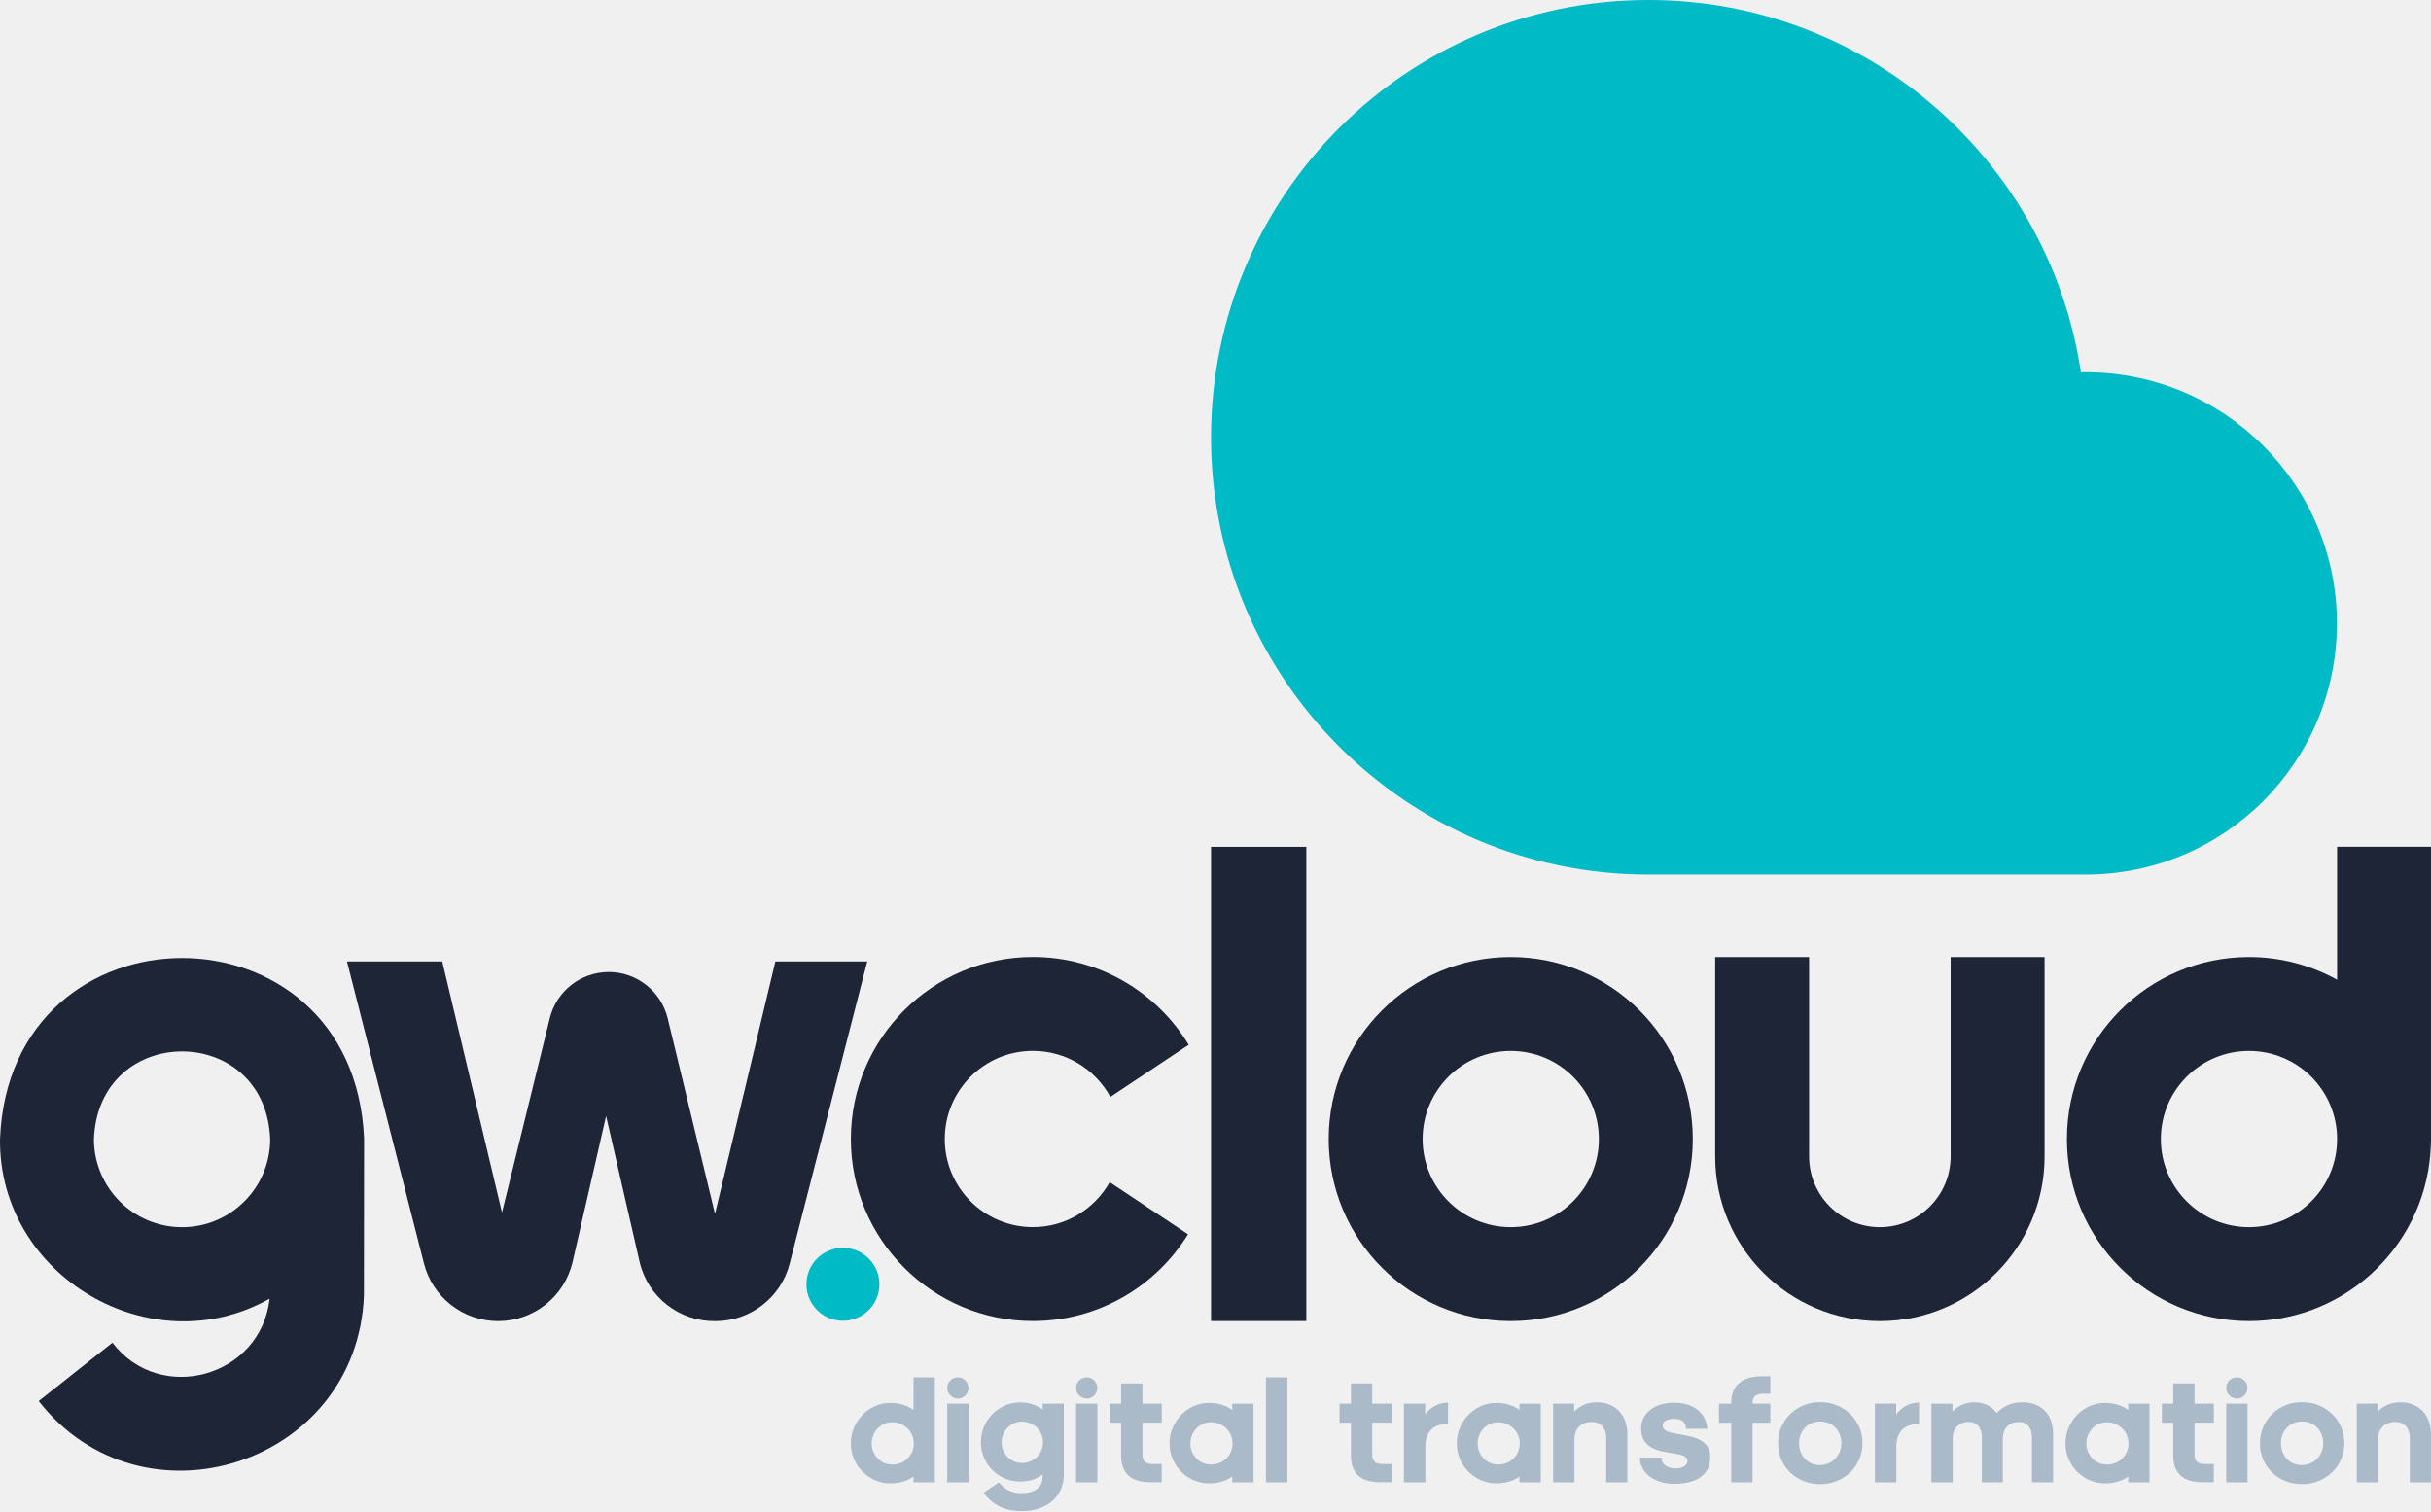
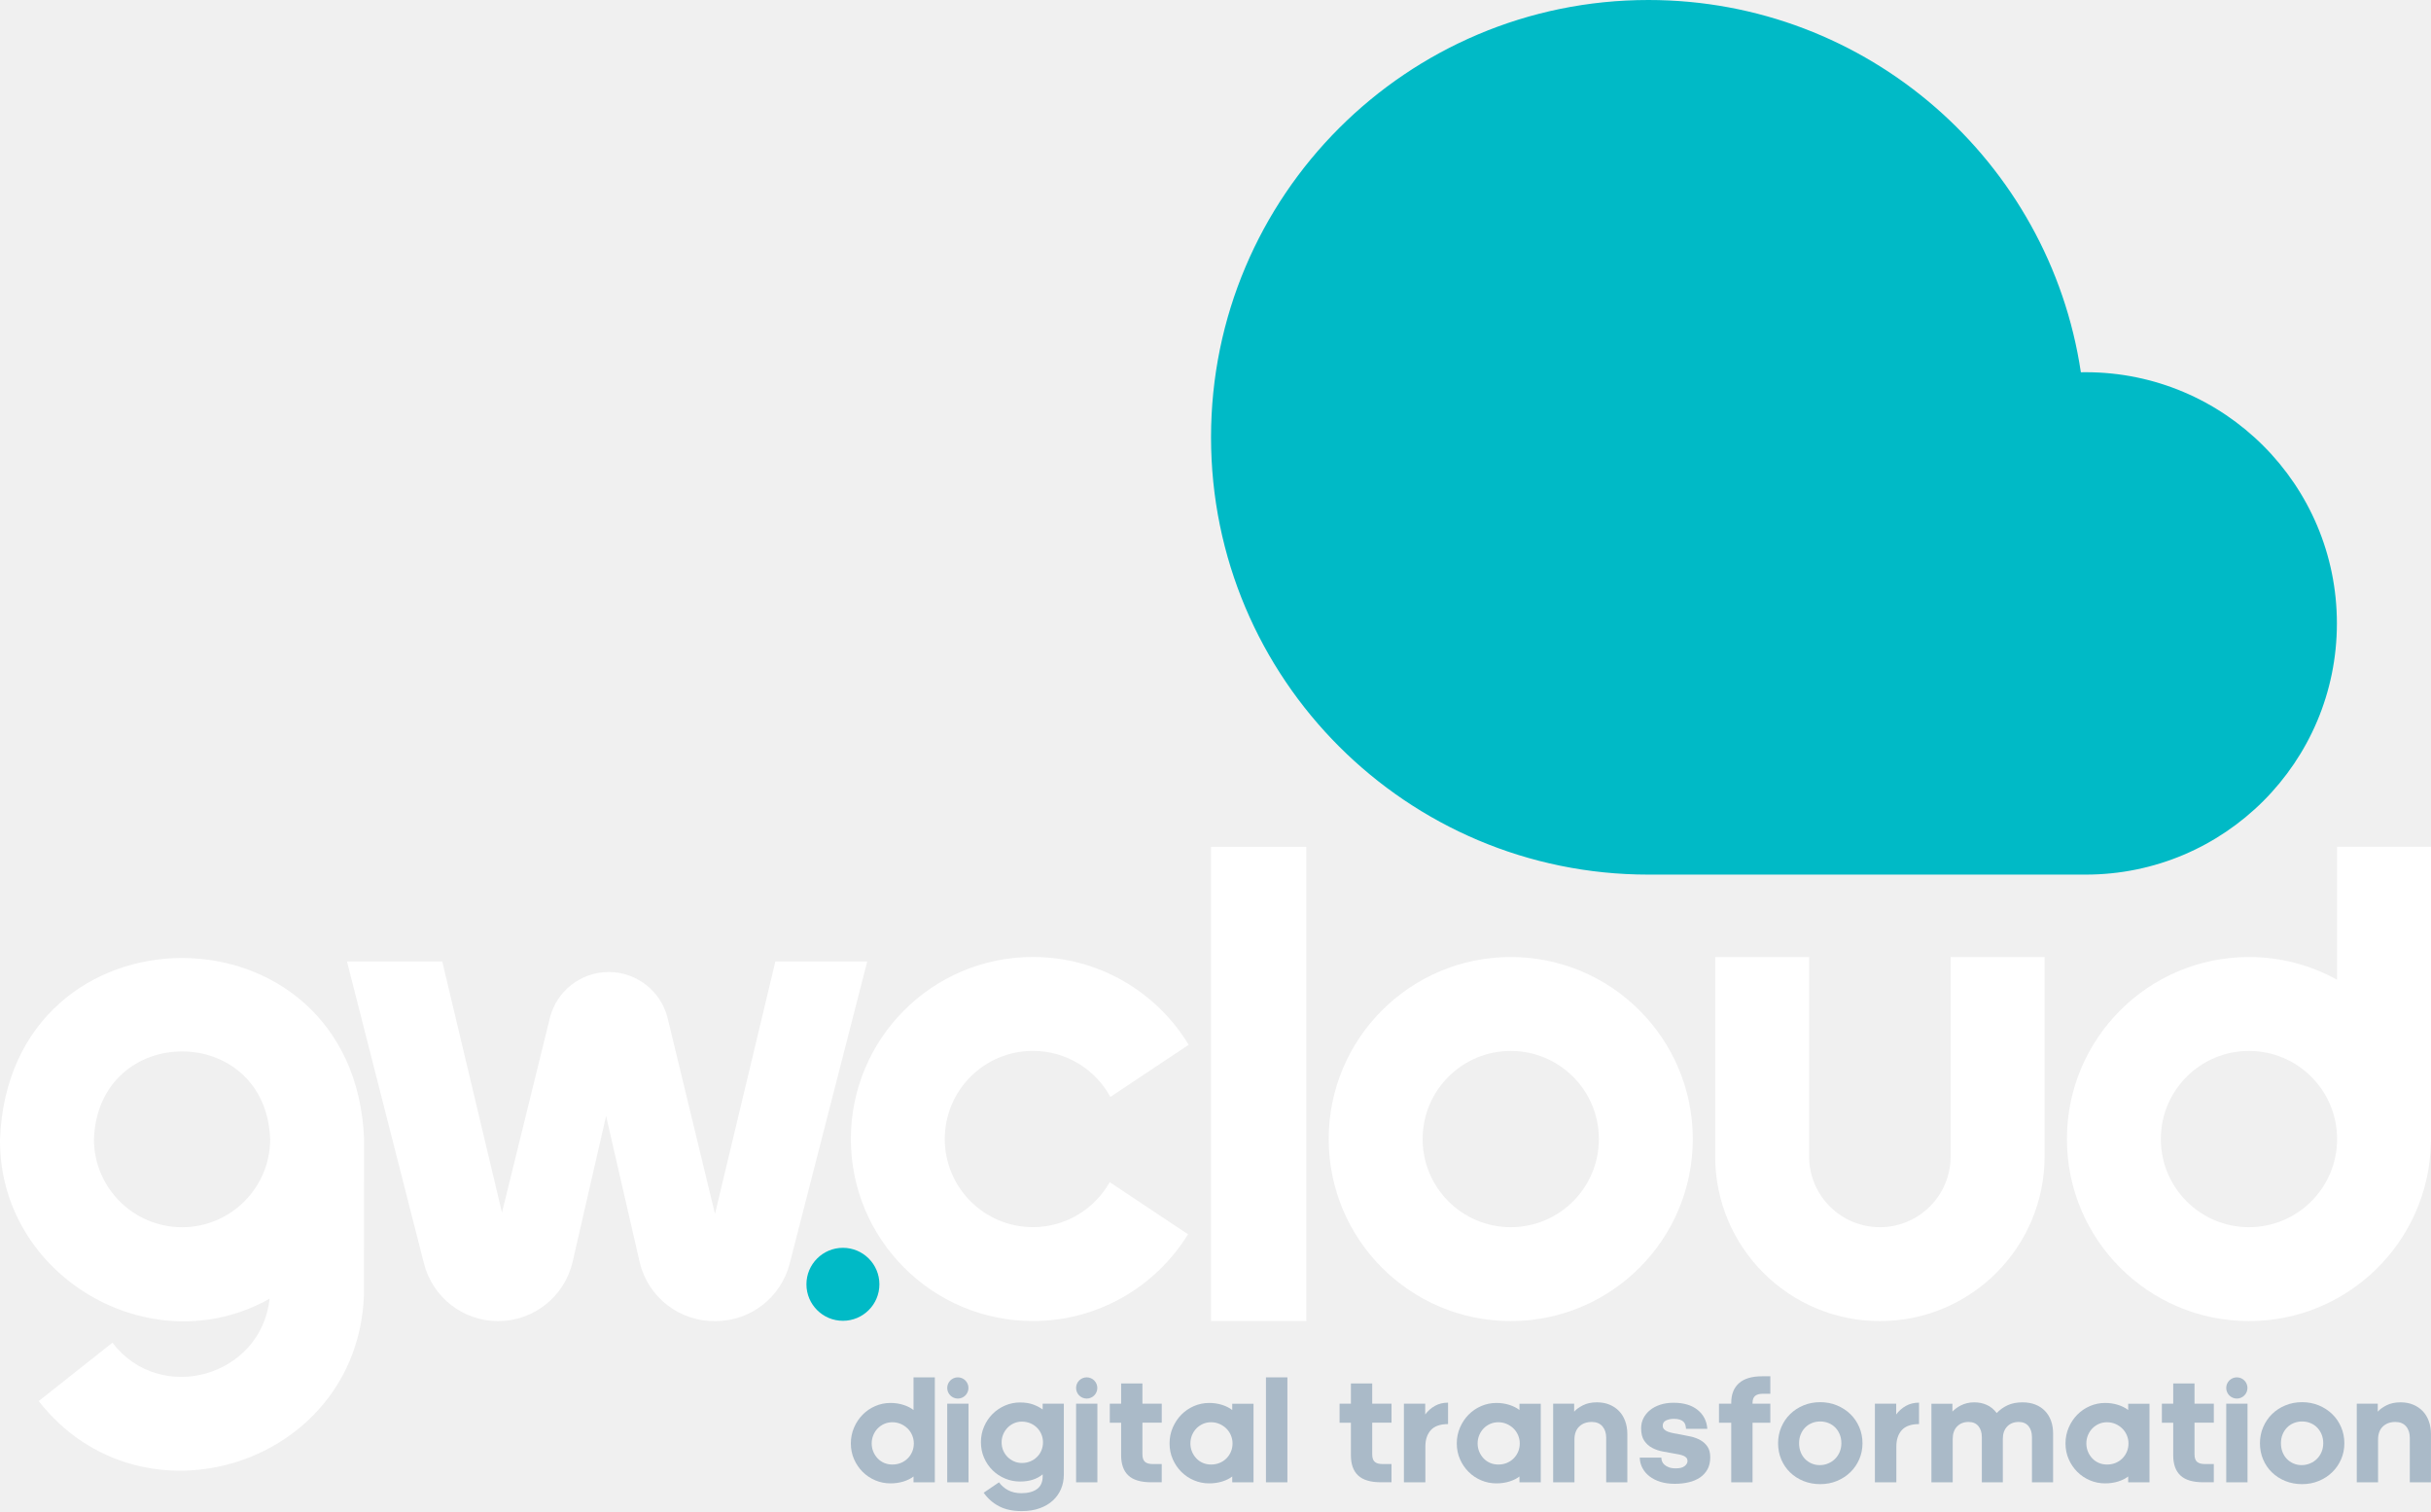
<svg xmlns="http://www.w3.org/2000/svg" version="1.1" x="0px" y="0px" width="1456.43px" height="905.36px" viewBox="0 0 1456.43 905.36" style="overflow:visible;enable-background:new 0 0 1456.43 905.36;" xml:space="preserve">
-   <style type="text/css"> .st0{fill-rule:evenodd;clip-rule:evenodd;fill:#00BAC6;} .st1{fill:#1D2536;} .st2{fill:#00BAC6;} .st3{fill:#AABAC8;} </style>
+   <style type="text/css"> .st0{fill-rule:evenodd;clip-rule:evenodd;fill:#00BAC6;} .st1{fill:#FFFFFF;} .st2{fill:#00BAC6;} .st3{fill:#AABAC8;} </style>
  <defs> </defs>
  <g>
    <path class="st0" d="M987.55,0c131.47,0,240.29,96.82,259.11,223.04c0.97-0.01,1.93-0.03,2.9-0.03 c83.11,0,150.49,67.38,150.49,150.5c0,83.12-67.38,150.5-150.49,150.5H987.55c-144.7,0-262.01-117.3-262.01-262S842.85,0,987.55,0z " />
    <g>
      <path class="st1" d="M1168.64,573.39v119.46c0,23.42-18.98,42.4-42.4,42.4s-42.4-18.98-42.4-42.4V573.39h-56.26v119.46 c0,54.49,44.17,98.67,98.67,98.67s98.67-44.17,98.67-98.67V573.39H1168.64z" />
      <path class="st1" d="M1400.17,507.34v79.68c-15.65-8.68-33.64-13.63-52.8-13.63c-60.23,0-109.06,48.83-109.06,109.06 s48.83,109.06,109.06,109.06c59.33,0,107.56-47.38,108.99-106.37l0.07-1.96V507.34H1400.17z M1347.37,735.25 c-29.16,0-52.8-23.64-52.8-52.8c0-29.16,23.64-52.8,52.8-52.8c29.16,0,52.8,23.64,52.8,52.8 C1400.17,711.62,1376.53,735.25,1347.37,735.25z" />
      <path class="st1" d="M905.1,573.39c-60.23,0-109.06,48.83-109.06,109.06s48.83,109.06,109.06,109.06s109.06-48.83,109.06-109.06 S965.33,573.39,905.1,573.39z M905.1,735.25c-29.16,0-52.8-23.64-52.8-52.8c0-29.16,23.64-52.8,52.8-52.8 c29.16,0,52.8,23.64,52.8,52.8C957.9,711.62,934.26,735.25,905.1,735.25z" />
      <path class="st1" d="M725.54,791.48V507.39h57.08v284.09H725.54z" />
      <path class="st1" d="M664.83,708.27c-9.05,16.07-26.25,26.95-46.01,26.95c-29.16,0-52.8-23.64-52.8-52.8 c0-29.16,23.64-52.8,52.8-52.8c20.03,0,37.46,11.16,46.4,27.59l46.94-31.23c-19.11-31.54-53.76-52.62-93.34-52.62 c-60.23,0-109.06,48.83-109.06,109.06s48.83,109.06,109.06,109.06c39.3,0,73.74-20.8,92.94-51.98L664.83,708.27z" />
      <g>
        <path class="st1" d="M363.12,668.63l-20.14,87.73c-4.93,20.63-23.36,35.17-44.57,35.17c-20.94,0-39.22-14.2-44.4-34.49 l-46.14-181h57.08l35.79,150.43l28.66-116.44c4-16.24,18.57-27.65,35.3-27.65c16.78,0,31.38,11.49,35.33,27.79l28.33,117.12 l36.17-151.24h55.04l-46.48,181.08c-5.21,20.25-23.47,34.4-44.38,34.4c-21.5,0.4-40.47-14.25-45.45-35.18 C383.26,756.35,363.12,668.63,363.12,668.63z" />
        <path class="st1" d="M218.12,682.06C211.89,537.68,5.7,538.08,0.01,682.47c-0.84,82.14,90.42,135.66,161.52,95.63 c-5.19,47.01-65.59,63.77-94.18,26.37l-44.16,34.97c61.99,79.34,190.93,38.41,194.84-63.26L218.12,682.06z M109.07,735.27 c-29.16,0-52.8-23.64-52.8-52.8c2.78-70.04,102.83-70.02,105.6,0C161.87,711.63,138.23,735.27,109.07,735.27z" />
      </g>
    </g>
    <circle class="st2" cx="505" cy="769.48" r="21.86" />
    <g>
      <g>
        <path class="st3" d="M738.24,884.62c-1.65,1.29-3.69,2.29-6.1,3.03c-2.42,0.73-4.97,1.1-7.67,1.1c-3.24,0-6.3-0.61-9.18-1.84 c-2.88-1.22-5.39-2.91-7.53-5.05c-2.14-2.14-3.86-4.67-5.14-7.57c-1.29-2.91-1.93-6.07-1.93-9.5c0-3.37,0.64-6.53,1.93-9.5 c1.29-2.97,3-5.54,5.14-7.71c2.14-2.17,4.65-3.89,7.53-5.14c2.88-1.25,5.94-1.88,9.18-1.88c2.69,0,5.25,0.38,7.67,1.15 c2.42,0.77,4.45,1.79,6.1,3.08v-3.76H751v47.09h-12.76V884.62z M725.57,852.12c-1.78,0-3.41,0.34-4.91,1.01 c-1.5,0.67-2.8,1.58-3.9,2.71c-1.1,1.13-1.97,2.48-2.62,4.04c-0.64,1.56-0.96,3.2-0.96,4.91c0,1.78,0.32,3.43,0.96,4.96 c0.64,1.53,1.51,2.88,2.62,4.04c1.1,1.16,2.4,2.07,3.9,2.71c1.5,0.64,3.14,0.96,4.91,0.96c1.84,0,3.53-0.32,5.09-0.96 c1.56-0.64,2.92-1.54,4.09-2.71c1.16-1.16,2.07-2.51,2.71-4.04c0.64-1.53,0.96-3.18,0.96-4.96c0-1.71-0.34-3.35-1.01-4.91 c-0.67-1.56-1.59-2.91-2.75-4.04c-1.16-1.13-2.52-2.03-4.09-2.71C729.02,852.46,727.35,852.12,725.57,852.12z" />
        <path class="st3" d="M758.44,888.11v-62.88h12.85v62.88H758.44z" />
        <path class="st3" d="M1379.19,840.1c3.61,0,6.96,0.64,10.05,1.93c3.09,1.29,5.77,3.03,8.03,5.23c2.26,2.2,4.04,4.81,5.32,7.8 c1.29,3,1.93,6.21,1.93,9.64c0,3.43-0.64,6.63-1.93,9.59c-1.29,2.97-3.06,5.55-5.32,7.76c-2.27,2.2-4.94,3.95-8.03,5.23 c-3.09,1.29-6.44,1.93-10.05,1.93c-3.61,0-6.96-0.63-10.05-1.88c-3.09-1.25-5.77-2.98-8.03-5.19c-2.26-2.2-4.02-4.8-5.28-7.8 c-1.26-3-1.88-6.21-1.88-9.64c0-3.43,0.64-6.64,1.93-9.64c1.29-3,3.04-5.6,5.28-7.8c2.23-2.2,4.9-3.95,7.99-5.23 C1372.23,840.74,1375.58,840.1,1379.19,840.1z M1379.19,851.66c-1.78,0-3.44,0.32-5,0.96s-2.91,1.55-4.04,2.71 c-1.13,1.16-2.02,2.54-2.66,4.13c-0.64,1.59-0.96,3.34-0.96,5.23c0,1.9,0.31,3.64,0.92,5.23c0.61,1.59,1.47,2.97,2.57,4.13 c1.1,1.16,2.42,2.08,3.95,2.75c1.53,0.67,3.18,1.01,4.96,1.01c1.77,0,3.46-0.34,5.05-1.01c1.59-0.67,2.97-1.59,4.13-2.75 c1.16-1.16,2.08-2.54,2.75-4.13c0.67-1.59,1.01-3.33,1.01-5.23c0-1.9-0.32-3.64-0.96-5.23c-0.64-1.59-1.53-2.97-2.66-4.13 c-1.13-1.16-2.48-2.07-4.04-2.71C1382.64,851.98,1380.97,851.66,1379.19,851.66z" />
        <path class="st3" d="M1424.54,845.79c1.16-1.35,2.91-2.62,5.23-3.81c2.33-1.19,5.14-1.79,8.45-1.79c2.75,0,5.25,0.46,7.48,1.38 c2.23,0.92,4.15,2.2,5.74,3.86c1.59,1.65,2.81,3.66,3.67,6.01c0.86,2.36,1.29,4.94,1.29,7.76v28.92h-12.67v-26.71 c0-2.81-0.75-5.09-2.25-6.84c-1.5-1.74-3.63-2.62-6.38-2.62c-3.12,0-5.63,0.92-7.53,2.75c-1.9,1.84-2.85,4.41-2.85,7.71v25.7 h-12.76v-47.09h12.58V845.79z" />
        <g>
          <path class="st3" d="M696.01,841.01v11.38h-11.57v18.91c0,2.14,0.5,3.66,1.51,4.54c1.01,0.89,2.58,1.33,4.73,1.33h5.32v10.92 h-6.24c-6.3,0-10.89-1.36-13.77-4.09c-2.88-2.72-4.31-6.75-4.31-12.07V852.4h-6.79v-11.38h6.79V828.9h12.76v12.12H696.01z" />
          <g>
            <g>
              <g>
                <path class="st3" d="M547.3,884.62c-1.65,1.29-3.69,2.29-6.1,3.03c-2.42,0.73-4.97,1.1-7.67,1.1c-3.24,0-6.3-0.61-9.18-1.84 c-2.88-1.22-5.39-2.91-7.53-5.05c-2.14-2.14-3.86-4.67-5.14-7.57c-1.29-2.91-1.93-6.07-1.93-9.5c0-3.37,0.64-6.53,1.93-9.5 c1.29-2.97,3-5.54,5.14-7.71c2.14-2.17,4.65-3.89,7.53-5.14c2.88-1.25,5.94-1.88,9.18-1.88c2.69,0,5.25,0.38,7.67,1.15 c2.42,0.77,4.45,1.79,6.1,3.08v-19.55h12.76v62.88H547.3V884.62z M534.63,877.46c1.84,0,3.53-0.32,5.09-0.96 c1.56-0.64,2.92-1.54,4.09-2.71c1.16-1.16,2.07-2.51,2.71-4.04c0.64-1.53,0.96-3.18,0.96-4.96c0-1.71-0.34-3.35-1.01-4.91 c-0.67-1.56-1.59-2.91-2.75-4.04c-1.16-1.13-2.52-2.03-4.09-2.71c-1.56-0.67-3.23-1.01-5-1.01c-1.78,0-3.41,0.34-4.91,1.01 c-1.5,0.67-2.8,1.58-3.9,2.71c-1.1,1.13-1.97,2.48-2.62,4.04c-0.64,1.56-0.96,3.2-0.96,4.91c0,1.78,0.32,3.43,0.96,4.96 c0.64,1.53,1.51,2.88,2.62,4.04c1.1,1.16,2.4,2.07,3.9,2.71C531.22,877.14,532.85,877.46,534.63,877.46z" />
                <path class="st3" d="M567.49,888.11v-47.09h12.76v47.09H567.49z M580.21,831.58c0,3.51-2.85,6.36-6.36,6.36 s-6.36-2.85-6.36-6.36c0-3.51,2.85-6.36,6.36-6.36S580.21,828.07,580.21,831.58z" />
              </g>
              <path class="st3" d="M612.1,905.36c-5.32,0-9.84-0.96-13.54-2.89c-3.7-1.93-6.78-4.64-9.23-8.12l9.18-6.24 c1.41,1.96,3.23,3.53,5.46,4.73c2.23,1.19,4.88,1.79,7.94,1.79c3.98,0,7.1-0.83,9.36-2.48c2.26-1.65,3.4-4.16,3.4-7.53v-1.29 c-3.43,2.88-7.96,4.31-13.59,4.31c-3.12,0-6.1-0.6-8.95-1.79c-2.85-1.19-5.34-2.85-7.48-4.96c-2.14-2.11-3.84-4.6-5.09-7.48 c-1.26-2.88-1.88-6-1.88-9.36c0-3.3,0.63-6.41,1.88-9.32c1.25-2.91,2.95-5.43,5.09-7.57c2.14-2.14,4.64-3.82,7.48-5.05 c2.85-1.22,5.83-1.84,8.95-1.84c3.12,0,5.81,0.43,8.08,1.29c2.26,0.86,4.1,1.84,5.51,2.94v-3.49h12.67v42.5 c0,3.06-0.55,5.91-1.65,8.54c-1.1,2.63-2.72,4.94-4.87,6.93c-2.14,1.99-4.79,3.55-7.94,4.68 C619.74,904.8,616.14,905.36,612.1,905.36z M612.2,851.75c-1.65,0-3.21,0.32-4.68,0.96c-1.47,0.64-2.75,1.53-3.86,2.66 c-1.1,1.13-1.97,2.45-2.62,3.95c-0.64,1.5-0.96,3.11-0.96,4.82c0,1.78,0.32,3.41,0.96,4.91c0.64,1.5,1.51,2.8,2.62,3.9 c1.1,1.1,2.39,1.97,3.86,2.62c1.47,0.64,3.03,0.96,4.68,0.96c1.84,0,3.52-0.32,5.05-0.96c1.53-0.64,2.86-1.51,3.99-2.62 c1.13-1.1,2.02-2.4,2.66-3.9c0.64-1.5,0.96-3.14,0.96-4.91c0-1.71-0.32-3.32-0.96-4.82c-0.64-1.5-1.53-2.81-2.66-3.95 c-1.13-1.13-2.48-2.02-4.04-2.66C615.64,852.08,613.97,851.75,612.2,851.75z" />
            </g>
            <path class="st3" d="M644.69,888.11v-47.09h12.76v47.09H644.69z M657.41,831.58c0,3.51-2.85,6.36-6.36,6.36 c-3.51,0-6.36-2.85-6.36-6.36c0-3.51,2.85-6.36,6.36-6.36C654.56,825.23,657.41,828.07,657.41,831.58z" />
          </g>
        </g>
        <g>
          <g>
            <g>
              <g>
                <g>
                  <g>
                    <g>
                      <g>
                        <g>
                          <g>
                            <g>
                              <path class="st3" d="M833.67,841.01v11.38H822.1v18.91c0,2.14,0.5,3.66,1.51,4.54c1.01,0.89,2.58,1.33,4.73,1.33h5.32 v10.92h-6.24c-6.3,0-10.89-1.36-13.77-4.09c-2.88-2.72-4.31-6.75-4.31-12.07V852.4h-6.79v-11.38h6.79V828.9h12.76 v12.12H833.67z" />
                              <path class="st3" d="M841.1,888.11v-47.09h12.76v6.43c1.59-2.14,3.53-3.86,5.83-5.14c2.29-1.29,4.91-1.93,7.85-1.93 v12.85c-4.71,0-8.16,1.21-10.33,3.63c-2.17,2.42-3.26,5.68-3.26,9.78v21.48H841.1z" />
                            </g>
                            <path class="st3" d="M910.32,884.62c-1.65,1.29-3.69,2.29-6.1,3.03c-2.42,0.73-4.97,1.1-7.67,1.1 c-3.24,0-6.3-0.61-9.18-1.84c-2.88-1.22-5.39-2.91-7.53-5.05c-2.14-2.14-3.86-4.67-5.14-7.57 c-1.29-2.91-1.93-6.07-1.93-9.5c0-3.37,0.64-6.53,1.93-9.5c1.29-2.97,3-5.54,5.14-7.71c2.14-2.17,4.65-3.89,7.53-5.14 c2.88-1.25,5.94-1.88,9.18-1.88c2.69,0,5.25,0.38,7.67,1.15c2.42,0.77,4.45,1.79,6.1,3.08v-3.76h12.76v47.09h-12.76 V884.62z M897.65,852.12c-1.78,0-3.41,0.34-4.91,1.01c-1.5,0.67-2.8,1.58-3.9,2.71c-1.1,1.13-1.97,2.48-2.62,4.04 c-0.64,1.56-0.96,3.2-0.96,4.91c0,1.78,0.32,3.43,0.96,4.96c0.64,1.53,1.51,2.88,2.62,4.04c1.1,1.16,2.4,2.07,3.9,2.71 c1.5,0.64,3.14,0.96,4.91,0.96c1.84,0,3.53-0.32,5.09-0.96c1.56-0.64,2.92-1.54,4.09-2.71 c1.16-1.16,2.07-2.51,2.71-4.04c0.64-1.53,0.96-3.18,0.96-4.96c0-1.71-0.34-3.35-1.01-4.91 c-0.67-1.56-1.59-2.91-2.75-4.04c-1.16-1.13-2.52-2.03-4.09-2.71C901.09,852.46,899.42,852.12,897.65,852.12z" />
                          </g>
                          <path class="st3" d="M943.09,845.79c1.16-1.35,2.91-2.62,5.23-3.81c2.33-1.19,5.14-1.79,8.45-1.79 c2.75,0,5.25,0.46,7.48,1.38c2.23,0.92,4.15,2.2,5.74,3.86c1.59,1.65,2.81,3.66,3.67,6.01 c0.86,2.36,1.29,4.94,1.29,7.76v28.92h-12.67v-26.71c0-2.81-0.75-5.09-2.25-6.84c-1.5-1.74-3.63-2.62-6.38-2.62 c-3.12,0-5.63,0.92-7.53,2.75c-1.9,1.84-2.85,4.41-2.85,7.71v25.7h-12.76v-47.09h12.58V845.79z" />
                        </g>
                        <path class="st3" d="M995.32,873.33c0,0.73,0.14,1.47,0.41,2.2c0.28,0.73,0.75,1.41,1.42,2.02 c0.67,0.61,1.56,1.13,2.66,1.56c1.1,0.43,2.51,0.64,4.22,0.64c2.39,0,4.15-0.46,5.28-1.38c1.13-0.92,1.7-1.93,1.7-3.03 c0-0.73-0.22-1.36-0.64-1.88c-0.43-0.52-1.01-0.93-1.74-1.24c-0.73-0.31-1.61-0.57-2.62-0.78 c-1.01-0.21-2.1-0.41-3.26-0.6c-2.08-0.37-4.27-0.76-6.56-1.19c-2.29-0.43-4.41-1.15-6.33-2.16 c-1.93-1.01-3.52-2.43-4.77-4.27c-1.26-1.84-1.88-4.34-1.88-7.53c0-2.14,0.46-4.13,1.38-5.97 c0.92-1.84,2.22-3.44,3.9-4.82c1.68-1.38,3.72-2.46,6.1-3.26c2.39-0.79,5.08-1.19,8.08-1.19c6,0,10.77,1.41,14.32,4.22 c3.55,2.82,5.51,6.61,5.88,11.38h-12.76c-0.06-0.86-0.2-1.65-0.41-2.39c-0.22-0.73-0.6-1.36-1.15-1.88 c-0.55-0.52-1.29-0.93-2.2-1.24c-0.92-0.31-2.08-0.46-3.49-0.46c-1.84,0-3.41,0.32-4.73,0.96 c-1.32,0.64-1.97,1.7-1.97,3.17c0,0.86,0.28,1.58,0.83,2.16c0.55,0.58,1.32,1.06,2.29,1.42c0.98,0.37,2.11,0.67,3.4,0.92 c1.29,0.25,2.63,0.49,4.04,0.73c2.02,0.37,4.09,0.78,6.2,1.24c2.11,0.46,4.04,1.18,5.78,2.16 c1.74,0.98,3.17,2.28,4.27,3.9c1.1,1.62,1.65,3.75,1.65,6.38c0,2.82-0.55,5.22-1.65,7.21c-1.1,1.99-2.6,3.63-4.5,4.91 c-1.9,1.29-4.15,2.23-6.75,2.85c-2.6,0.61-5.37,0.92-8.31,0.92c-3.24,0-6.14-0.4-8.67-1.19c-2.54-0.79-4.71-1.9-6.52-3.3 c-1.81-1.41-3.21-3.06-4.22-4.96c-1.01-1.9-1.55-3.98-1.61-6.24H995.32z" />
                      </g>
                      <path class="st3" d="M1056.2,835.05c-2.08,0-3.64,0.43-4.68,1.29c-1.04,0.86-1.56,2.26-1.56,4.22v0.46h10.65v11.38h-10.65 v35.71h-12.76V852.4h-7.34v-11.38h7.34v-0.55c0-5.08,1.54-9,4.64-11.75c3.09-2.75,7.7-4.13,13.82-4.13h4.96v10.47H1056.2z " />
                    </g>
                    <path class="st3" d="M1090.5,840.1c3.61,0,6.96,0.64,10.05,1.93c3.09,1.29,5.77,3.03,8.03,5.23 c2.26,2.2,4.04,4.81,5.32,7.8c1.29,3,1.93,6.21,1.93,9.64c0,3.43-0.64,6.63-1.93,9.59c-1.29,2.97-3.06,5.55-5.32,7.76 c-2.27,2.2-4.94,3.95-8.03,5.23c-3.09,1.29-6.44,1.93-10.05,1.93c-3.61,0-6.96-0.63-10.05-1.88 c-3.09-1.25-5.77-2.98-8.03-5.19c-2.26-2.2-4.02-4.8-5.28-7.8c-1.26-3-1.88-6.21-1.88-9.64c0-3.43,0.64-6.64,1.93-9.64 c1.29-3,3.04-5.6,5.28-7.8c2.23-2.2,4.9-3.95,7.99-5.23C1083.53,840.74,1086.89,840.1,1090.5,840.1z M1090.5,851.66 c-1.78,0-3.44,0.32-5,0.96s-2.91,1.55-4.04,2.71c-1.13,1.16-2.02,2.54-2.66,4.13c-0.64,1.59-0.96,3.34-0.96,5.23 c0,1.9,0.31,3.64,0.92,5.23c0.61,1.59,1.47,2.97,2.57,4.13c1.1,1.16,2.42,2.08,3.95,2.75c1.53,0.67,3.18,1.01,4.96,1.01 c1.77,0,3.46-0.34,5.05-1.01c1.59-0.67,2.97-1.59,4.13-2.75c1.16-1.16,2.08-2.54,2.75-4.13c0.67-1.59,1.01-3.33,1.01-5.23 c0-1.9-0.32-3.64-0.96-5.23c-0.64-1.59-1.53-2.97-2.66-4.13c-1.13-1.16-2.48-2.07-4.04-2.71 C1093.94,851.98,1092.27,851.66,1090.5,851.66z" />
                  </g>
                  <path class="st3" d="M1123.27,888.11v-47.09h12.76v6.43c1.59-2.14,3.53-3.86,5.83-5.14c2.29-1.29,4.91-1.93,7.85-1.93v12.85 c-4.71,0-8.16,1.21-10.33,3.63c-2.17,2.42-3.26,5.68-3.26,9.78v21.48H1123.27z" />
                </g>
                <path class="st3" d="M1169.72,845.7c0.61-0.61,1.33-1.24,2.16-1.88s1.79-1.24,2.89-1.79c1.1-0.55,2.31-0.99,3.63-1.33 c1.31-0.34,2.77-0.5,4.36-0.5c2.69,0,5.19,0.5,7.48,1.51c2.3,1.01,4.3,2.65,6.01,4.91c1.84-1.96,4.01-3.52,6.52-4.68 c2.51-1.16,5.48-1.74,8.9-1.74c2.88,0,5.45,0.44,7.71,1.33c2.26,0.89,4.19,2.16,5.78,3.81c1.59,1.65,2.8,3.63,3.63,5.92 s1.24,4.85,1.24,7.67v29.19h-12.67v-27.08c0-2.75-0.69-4.96-2.07-6.61c-1.38-1.65-3.32-2.48-5.83-2.48 c-2.88,0-5.19,0.9-6.93,2.71c-1.74,1.81-2.62,4.3-2.62,7.48v25.98h-12.58v-27.08c0-2.75-0.69-4.96-2.07-6.61 c-1.38-1.65-3.32-2.48-5.83-2.48c-2.88,0-5.19,0.9-6.93,2.71c-1.74,1.81-2.62,4.3-2.62,7.48v25.98h-12.76v-47.09h12.58V845.7 z" />
              </g>
              <path class="st3" d="M1275.01,884.62c-1.65,1.29-3.69,2.29-6.1,3.03c-2.42,0.73-4.97,1.1-7.67,1.1c-3.24,0-6.3-0.61-9.18-1.84 c-2.88-1.22-5.39-2.91-7.53-5.05c-2.14-2.14-3.86-4.67-5.14-7.57c-1.29-2.91-1.93-6.07-1.93-9.5c0-3.37,0.64-6.53,1.93-9.5 c1.29-2.97,3-5.54,5.14-7.71c2.14-2.17,4.65-3.89,7.53-5.14c2.88-1.25,5.94-1.88,9.18-1.88c2.69,0,5.25,0.38,7.67,1.15 c2.42,0.77,4.45,1.79,6.1,3.08v-3.76h12.76v47.09h-12.76V884.62z M1262.34,852.12c-1.78,0-3.41,0.34-4.91,1.01 c-1.5,0.67-2.8,1.58-3.9,2.71c-1.1,1.13-1.97,2.48-2.62,4.04c-0.64,1.56-0.96,3.2-0.96,4.91c0,1.78,0.32,3.43,0.96,4.96 c0.64,1.53,1.51,2.88,2.62,4.04c1.1,1.16,2.4,2.07,3.9,2.71c1.5,0.64,3.14,0.96,4.91,0.96c1.84,0,3.53-0.32,5.09-0.96 c1.56-0.64,2.92-1.54,4.09-2.71c1.16-1.16,2.07-2.51,2.71-4.04c0.64-1.53,0.96-3.18,0.96-4.96c0-1.71-0.34-3.35-1.01-4.91 c-0.67-1.56-1.59-2.91-2.75-4.04c-1.16-1.13-2.52-2.03-4.08-2.71C1265.78,852.46,1264.11,852.12,1262.34,852.12z" />
            </g>
            <path class="st3" d="M1326.32,841.01v11.38h-11.57v18.91c0,2.14,0.5,3.66,1.51,4.54c1.01,0.89,2.58,1.33,4.73,1.33h5.32v10.92 h-6.24c-6.3,0-10.89-1.36-13.77-4.09c-2.88-2.72-4.31-6.75-4.31-12.07V852.4h-6.79v-11.38h6.79V828.9h12.76v12.12H1326.32z" />
          </g>
          <path class="st3" d="M1333.75,888.11v-47.09h12.76v47.09H1333.75z M1346.47,831.58c0,3.51-2.85,6.36-6.36,6.36 c-3.51,0-6.36-2.85-6.36-6.36c0-3.51,2.85-6.36,6.36-6.36C1343.62,825.23,1346.47,828.07,1346.47,831.58z" />
        </g>
      </g>
    </g>
  </g>
</svg>
